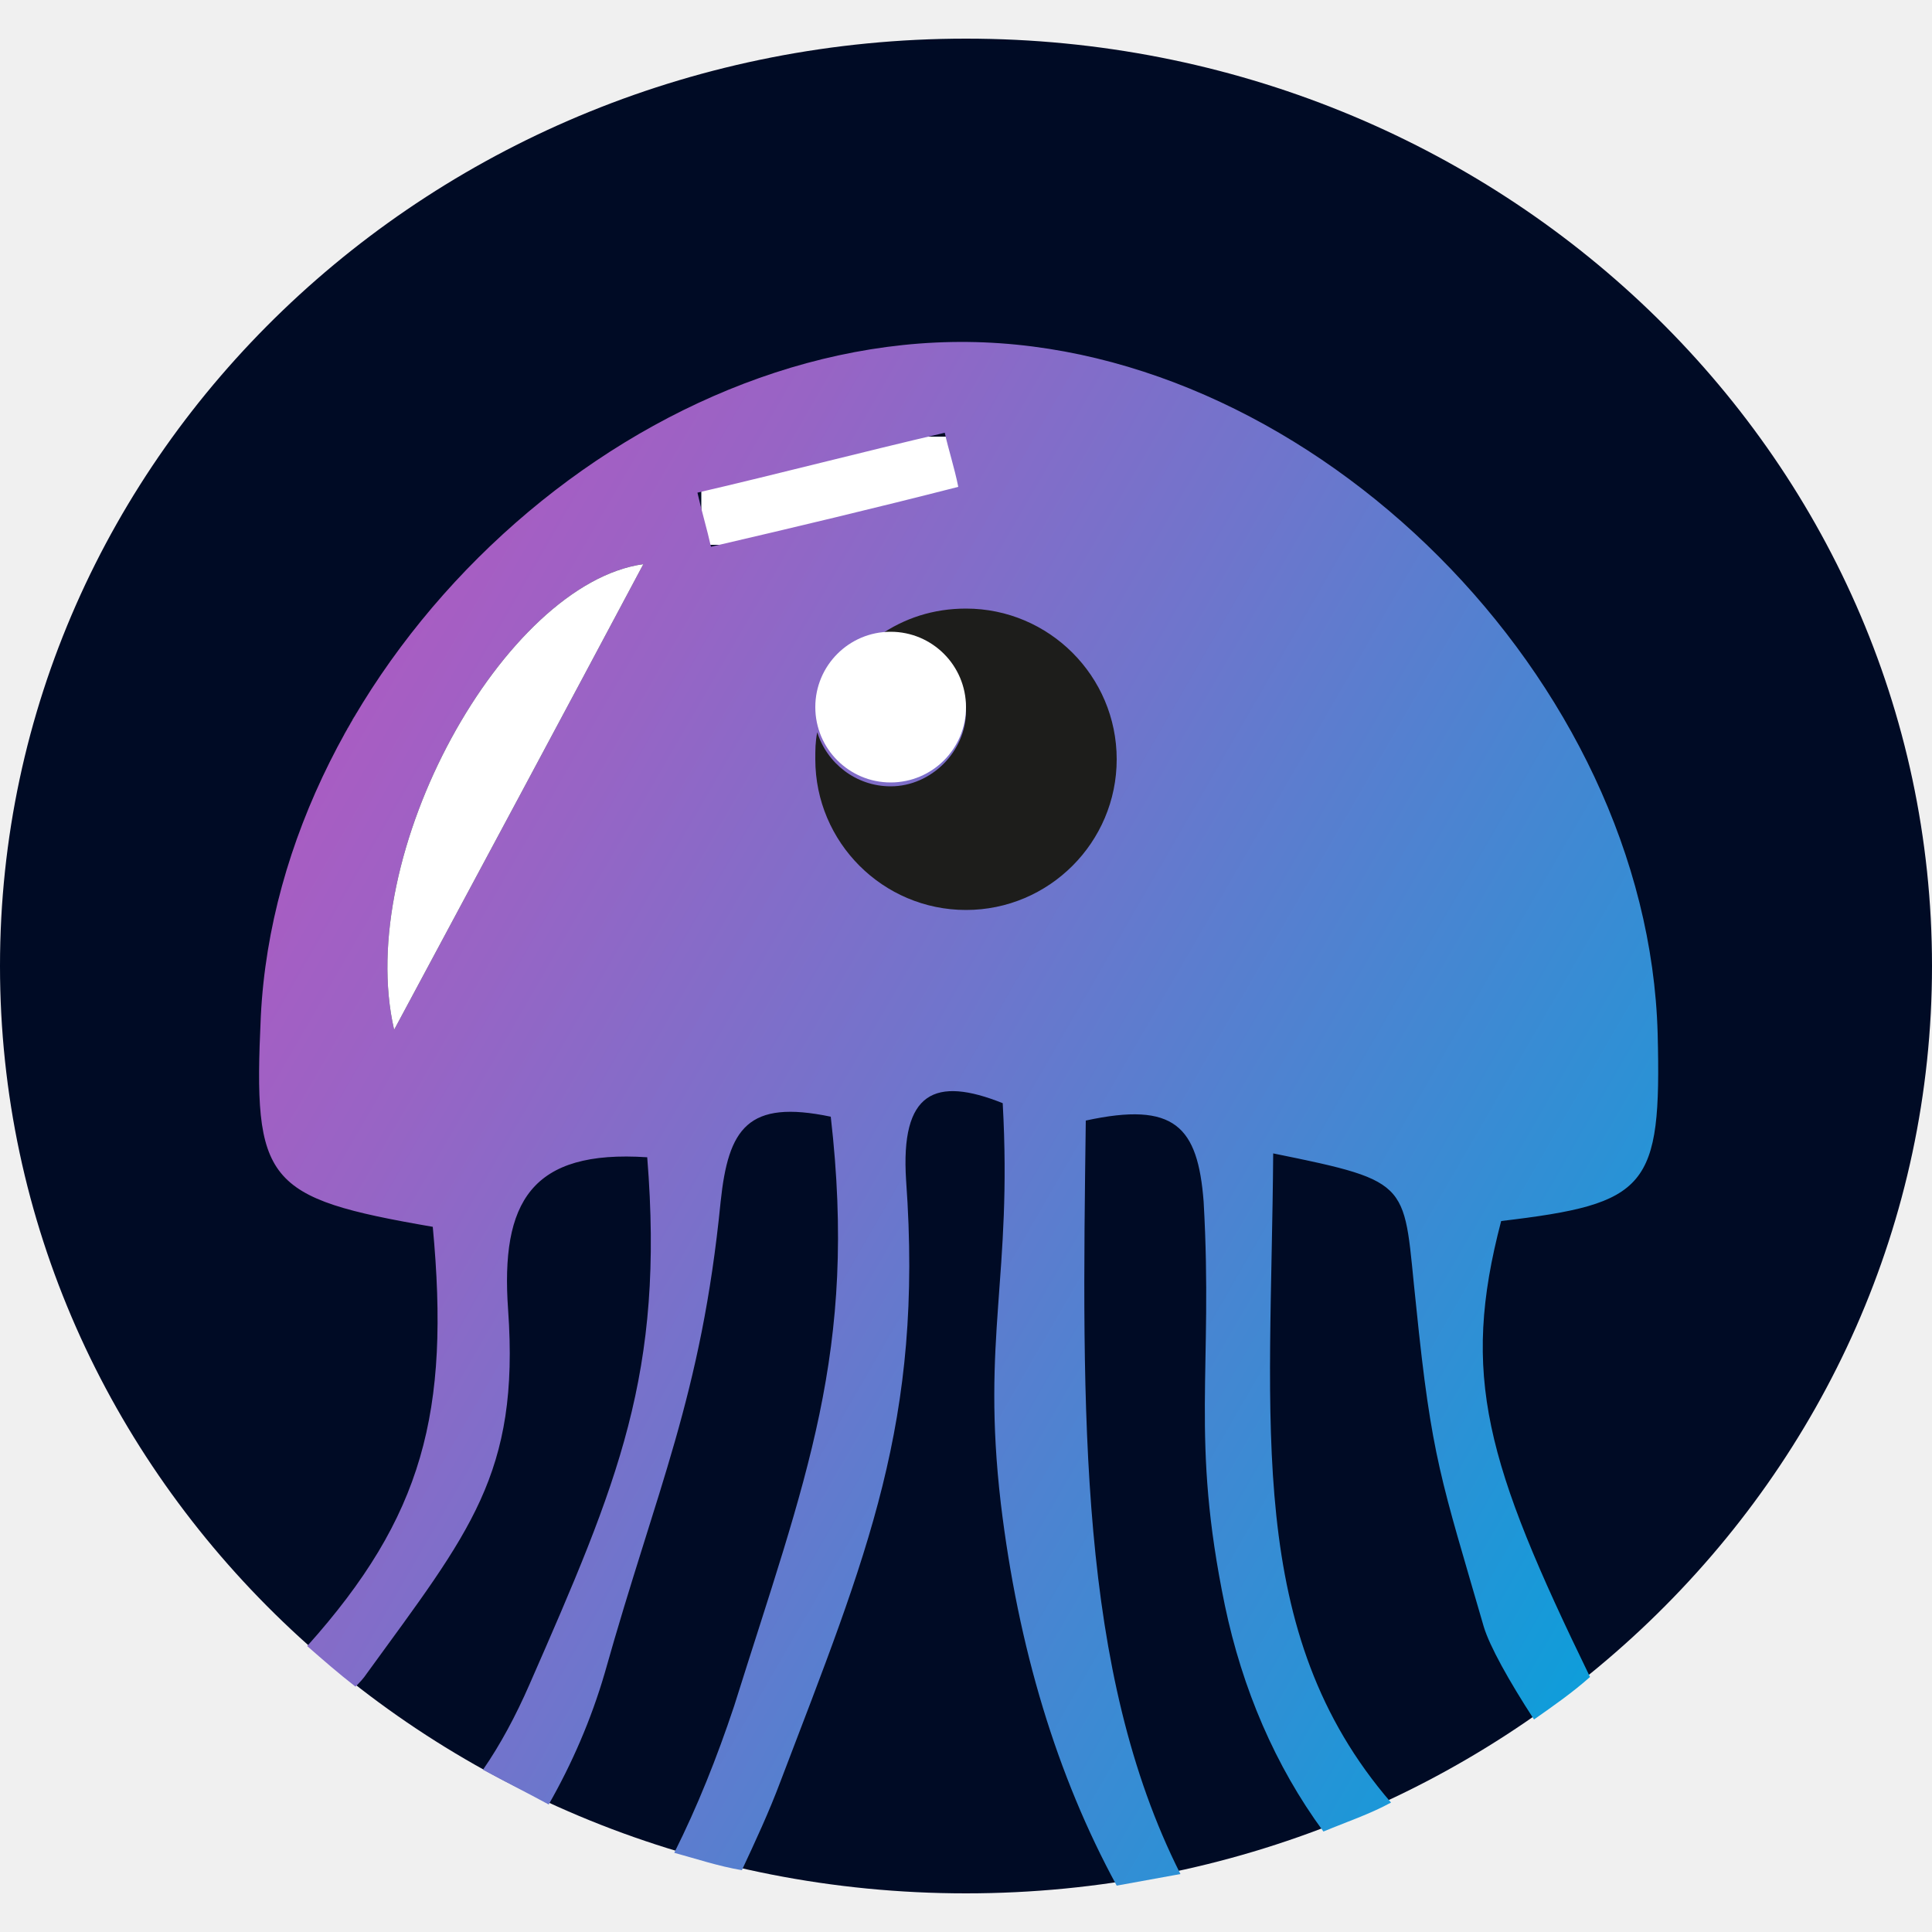
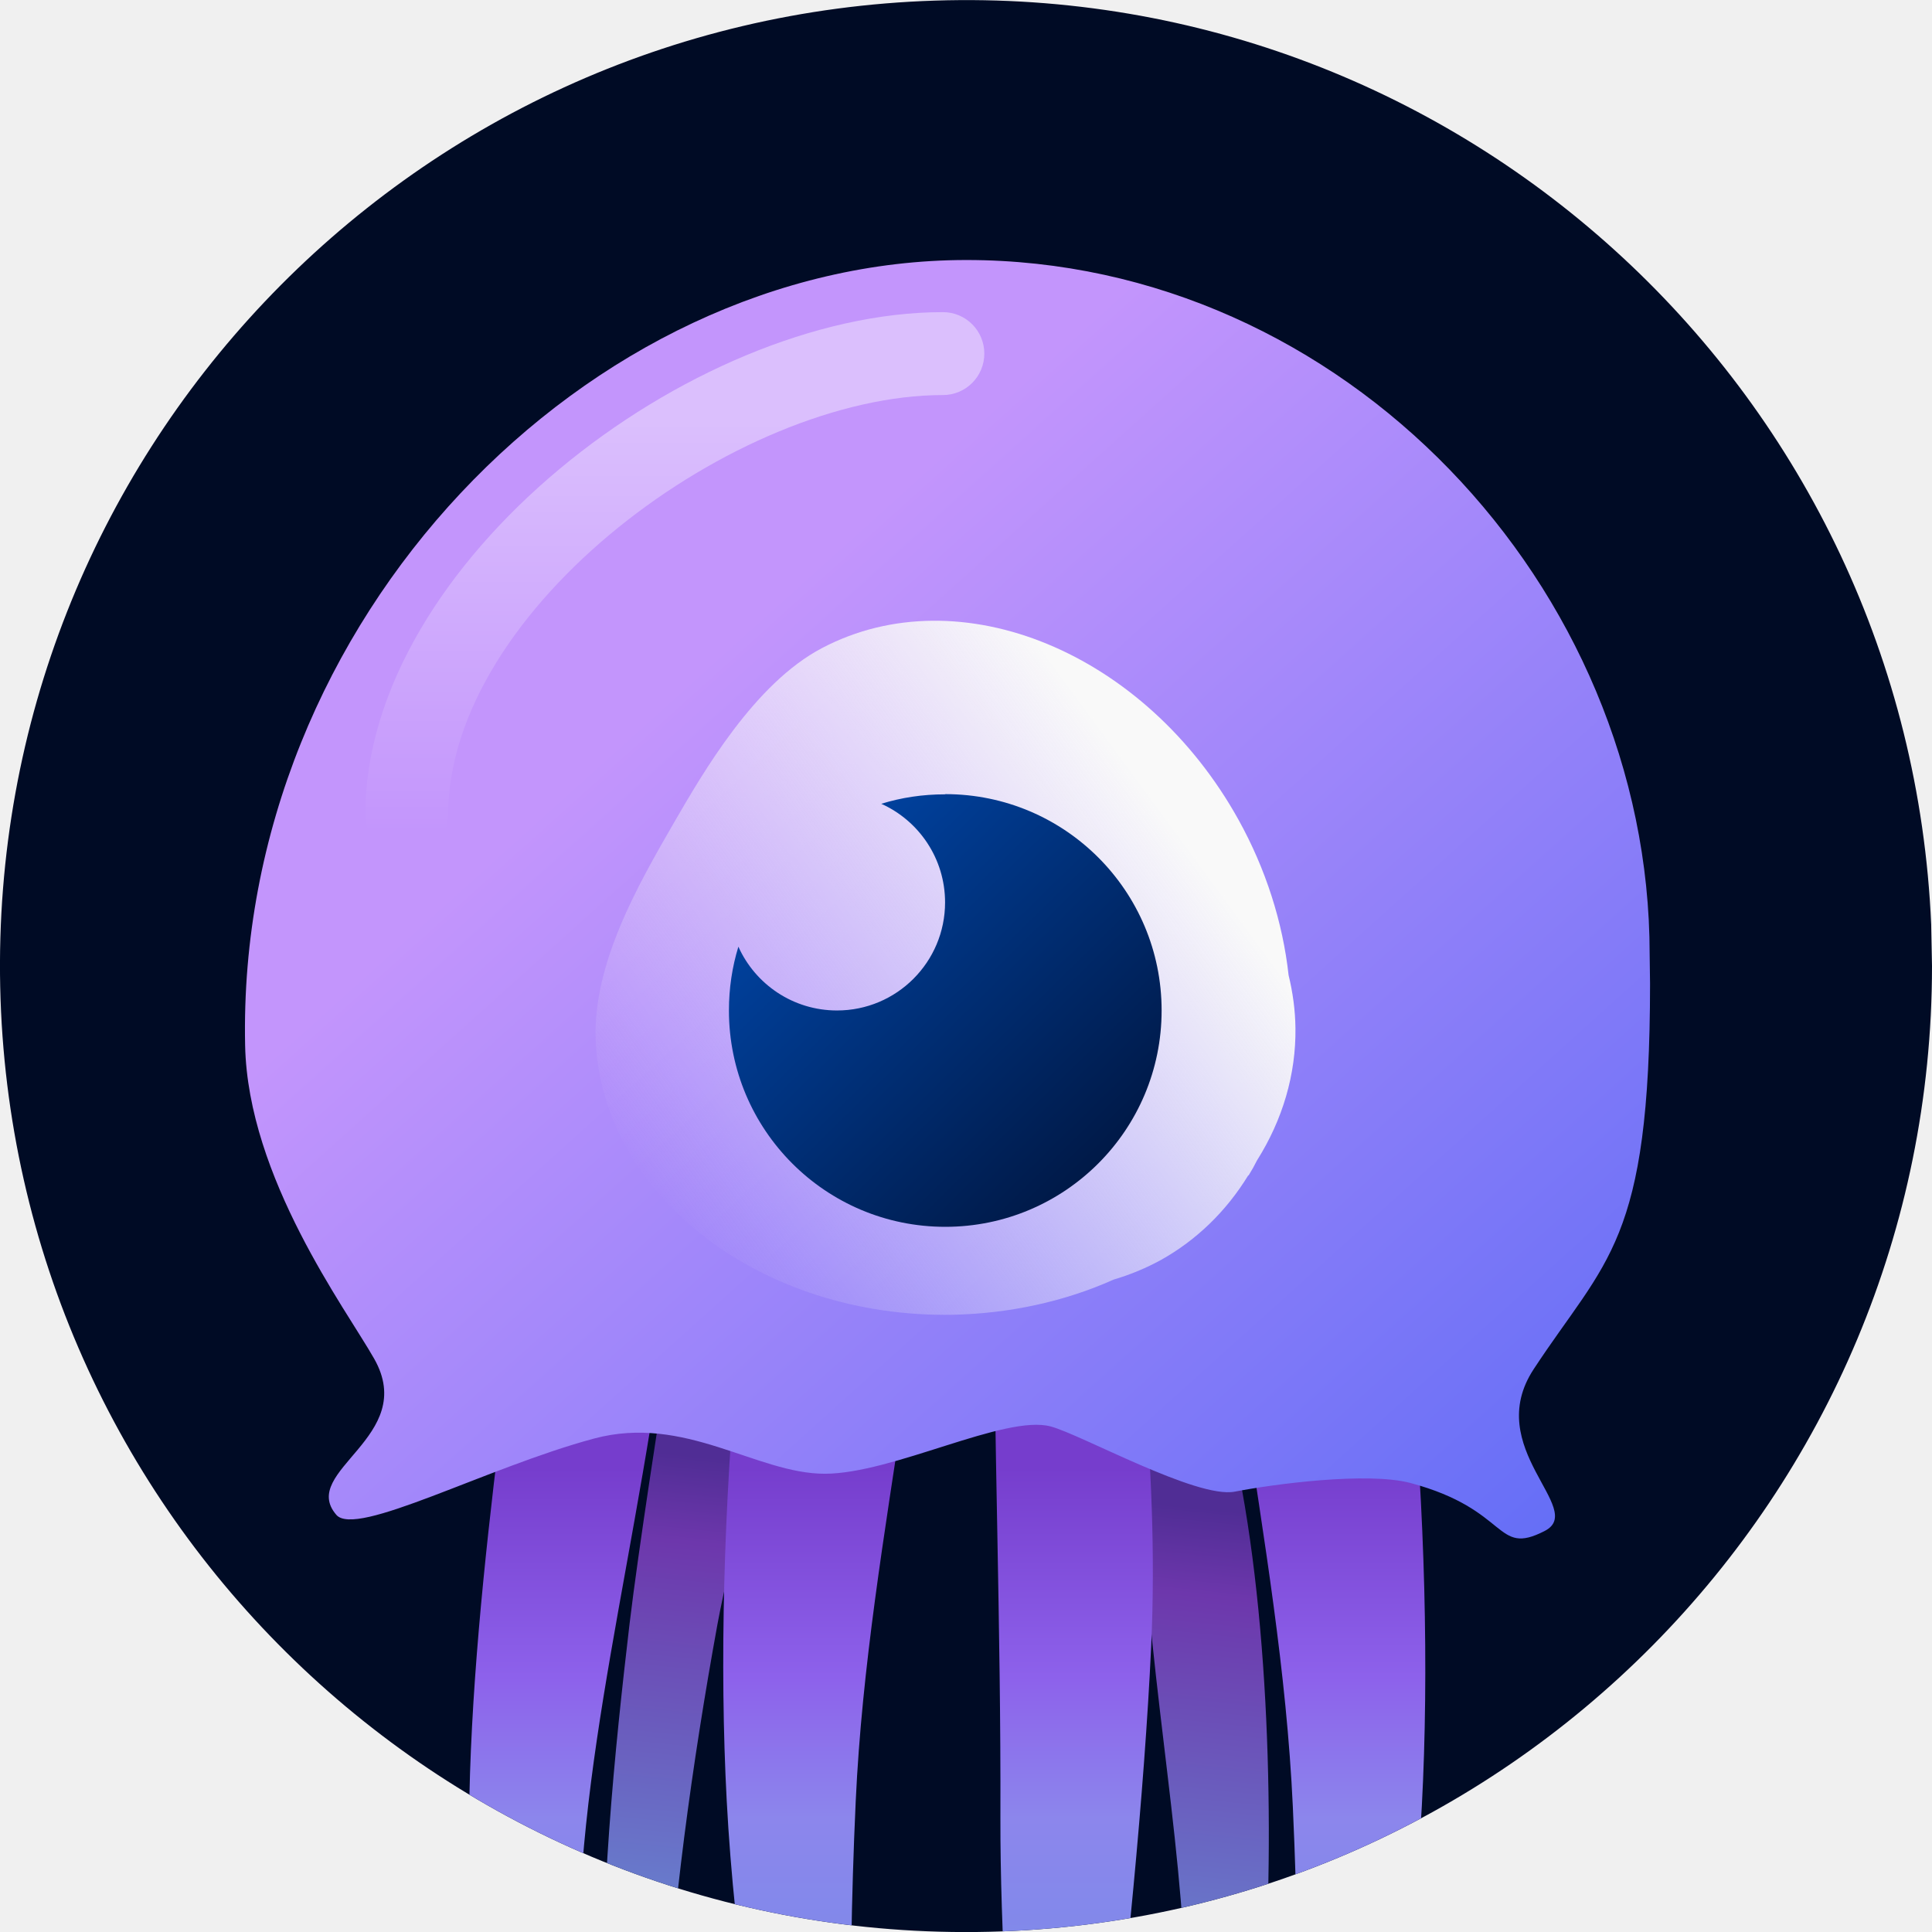
- <svg xmlns="http://www.w3.org/2000/svg" viewBox="0 0 48 48">
-   <style>.jellyseerr_svg__st1{fill:#fff}</style>
-   <g transform="matrix(.48 0 0 .48 -.048 .96)">
-     <ellipse cx="50.1" cy="48" rx="50" ry="48" style="fill:#000b25" />
-     <path d="M36.4 20.6h13.5v5.6H36.4z" class="jellyseerr_svg__st1" />
-     <linearGradient id="jellyseerr_svg__SVGID_1_" x1="16.637" x2="85.968" y1="59.78" y2="19.752" gradientTransform="matrix(1 0 0 -1 0 98)" gradientUnits="userSpaceOnUse">
-       <stop offset="0" stop-color="#fff" />
-       <stop offset="0" stop-color="#A85DC3" />
-       <stop offset=".147" stop-color="#9864C5" />
-       <stop offset=".434" stop-color="#6F75CC" />
-       <stop offset=".829" stop-color="#2E90D5" />
-       <stop offset="1" stop-color="#0F9DDA" />
+ <svg xmlns="http://www.w3.org/2000/svg" xmlns:xlink="http://www.w3.org/1999/xlink" id="Layer_1" data-name="Layer 1" viewBox="0 0 96 96">
+   <defs>
+     <style>
+       .cls-1 {
+         fill: url(#linear-gradient-8);
+         fill-rule: evenodd;
+       }
+ 
+       .cls-1, .cls-2, .cls-3, .cls-4, .cls-5, .cls-6, .cls-7, .cls-8, .cls-9, .cls-10, .cls-11, .cls-12 {
+         stroke-width: 0px;
+       }
+ 
+       .cls-2 {
+         fill: url(#linear-gradient);
+       }
+ 
+       .cls-3 {
+         fill: url(#linear-gradient-6);
+       }
+ 
+       .cls-4 {
+         fill: url(#linear-gradient-5);
+       }
+ 
+       .cls-5 {
+         fill: none;
+       }
+ 
+       .cls-6 {
+         fill: #000b25;
+         isolation: isolate;
+       }
+ 
+       .cls-7 {
+         fill: url(#linear-gradient-2);
+       }
+ 
+       .cls-8 {
+         fill: url(#linear-gradient-7);
+       }
+ 
+       .cls-9 {
+         fill: url(#linear-gradient-3);
+       }
+ 
+       .cls-13 {
+         clip-path: url(#clippath);
+       }
+ 
+       .cls-10 {
+         fill: url(#linear-gradient-9);
+       }
+ 
+       .cls-11 {
+         fill: url(#linear-gradient-10);
+       }
+ 
+       .cls-12 {
+         fill: url(#linear-gradient-4);
+       }
+     </style>
+     <clipPath id="clippath">
+       <path class="cls-5" d="M96,48c0,26.31-21.18,47.71-47.48,48C22.21,96.28.58,75.33.01,49.03-.55,22.73,20.16.87,46.46.03c26.3-.85,48.37,19.63,49.5,45.92" />
+     </clipPath>
+     <linearGradient id="linear-gradient" x1="-2288.19" y1="3162.77" x2="-2290.72" y2="3187.18" gradientTransform="translate(4039.33 -5462.46) scale(1.75)" gradientUnits="userSpaceOnUse">
+       <stop offset="0" stop-color="#502d95" />
+       <stop offset=".1" stop-color="#6d37ac" />
+       <stop offset=".57" stop-color="#6786d1" />
    </linearGradient>
-     <path fill="url(#jellyseerr_svg__SVGID_1_)" d="M85.9 51.5c-.5-18.3-17.8-35.6-35.7-35.8-18-.2-35.7 16.7-36.6 34.9-.4 8.6.2 9.4 8.9 10.9.9 9.6-.5 15-6.5 21.7.8.7 1.6 1.4 2.5 2.1.2-.2.4-.4.6-.7 5.3-7.3 7.9-10.3 7.3-18.8-.4-5.6 1.2-8.3 7.2-7.9.9 11.2-1.5 16.8-6.1 27.3-.7 1.6-1.5 3.1-2.4 4.4 1.1.6 2.3 1.2 3.4 1.8 1.2-2.1 2.2-4.4 2.9-6.8 2.7-9.6 5-14.3 6-24.4.4-3.8 1.4-5.3 5.7-4.4 1.4 12.2-1.3 18.7-5 30.5-.9 2.7-1.9 5.2-3.1 7.6 1.1.3 2.3.7 3.5.9.7-1.5 1.4-3 2-4.6C45 78.4 47.9 71.6 47 59.1c-.3-4.6 1.5-5.4 5-4 .5 9-1.1 12.1-.1 20.7.9 7.5 2.9 14.1 6 19.8l3.3-.6c-5.3-10.5-5.1-23.8-4.9-39 4.6-1 5.8.3 6.1 4.2.5 8.8-.7 12.2 1.1 20.9.9 4.3 2.6 8.3 5.1 11.7 1.2-.5 2.4-.9 3.5-1.5-7.6-8.8-6.2-19.6-6.1-33.6 7.4 1.5 6.7 1.5 7.4 7.9.8 7.9 1.3 9 3.5 16.6.3 1 1.3 2.8 2.6 4.8 1-.7 2-1.4 2.9-2.2-5.4-11.1-6.7-15.6-4.6-23.6 7.6-.9 8.3-1.7 8.1-9.7zm-65.4-.2c-2.1-9.1 5.7-23.1 12.9-24.1-4.1 7.7-8.5 15.9-12.9 24.1zm16.4-25c-.2-.9-.5-1.9-.7-2.8 4.3-1 8.5-2.1 12.8-3.1.2.9.5 1.8.7 2.8-4.3 1.1-8.5 2.1-12.8 3.1z" style="fill:url(#jellyseerr_svg__SVGID_1_)" />
-     <path d="M20.5 51.3c-2.1-9.1 5.7-23.1 12.9-24.1-4.1 7.7-8.5 15.9-12.9 24.1z" class="jellyseerr_svg__st1" />
-     <path d="M50.1 29.5c-1.7 0-3.2.5-4.5 1.4h.6c2.2 0 3.9 1.8 3.9 3.9s-1.8 3.9-3.9 3.9c-1.8 0-3.3-1.2-3.8-2.8-.1.5-.1.9-.1 1.4 0 4.3 3.5 7.8 7.8 7.8s7.8-3.5 7.8-7.8-3.5-7.8-7.8-7.8z" style="fill-rule:evenodd;clip-rule:evenodd;fill:#1d1d1b" />
-     <circle cx="46.2" cy="34.6" r="3.9" style="fill-rule:evenodd;clip-rule:evenodd;fill:#fff" />
+     <linearGradient id="linear-gradient-2" x1="-2273.52" y1="3164.28" x2="-2276.05" y2="3188.7" xlink:href="#linear-gradient" />
+     <linearGradient id="linear-gradient-3" x1="-1907.6" y1="2952.38" x2="-1907.6" y2="2974.59" gradientTransform="translate(4109.3 -6186.12) scale(2.12)" gradientUnits="userSpaceOnUse">
+       <stop offset="0" stop-color="#763dcd" />
+       <stop offset=".22" stop-color="#8d61eb" />
+       <stop offset=".37" stop-color="#8c86ec" />
+       <stop offset=".64" stop-color="#748ce8" />
+       <stop offset=".9" stop-color="#6ba1e6" />
+     </linearGradient>
+     <linearGradient id="linear-gradient-4" x1="-1918.74" x2="-1918.74" y2="2974.59" xlink:href="#linear-gradient-3" />
+     <linearGradient id="linear-gradient-5" x1="-1924.52" x2="-1924.52" y2="2974.59" xlink:href="#linear-gradient-3" />
+     <linearGradient id="linear-gradient-6" x1="-1913.35" x2="-1913.35" y2="2974.59" xlink:href="#linear-gradient-3" />
+     <linearGradient id="linear-gradient-7" x1="-1760.05" y1="3099.23" x2="-1732.19" y2="3130.18" gradientTransform="translate(3182.56 -5512.01) scale(1.79)" gradientUnits="userSpaceOnUse">
+       <stop offset="0" stop-color="#c395fc" />
+       <stop offset="1" stop-color="#4f65f5" />
+     </linearGradient>
+     <linearGradient id="linear-gradient-8" x1="-1360.35" y1="6519.82" x2="-1360.35" y2="6560.46" gradientTransform="translate(727.31 -3304.43) scale(.51)" gradientUnits="userSpaceOnUse">
+       <stop offset="0" stop-color="#fff" stop-opacity=".4" />
+       <stop offset="1" stop-color="#fff" stop-opacity="0" />
+     </linearGradient>
+     <linearGradient id="linear-gradient-9" x1="-1566.33" y1="4189.27" x2="-1591.42" y2="4207.71" gradientTransform="translate(1655.89 -4232.25) scale(1.02)" gradientUnits="userSpaceOnUse">
+       <stop offset="0" stop-color="#f9f9f9" />
+       <stop offset="1" stop-color="#f9f9f9" stop-opacity="0" />
+     </linearGradient>
+     <linearGradient id="linear-gradient-10" x1="-1366.19" y1="3503.63" x2="-1354.06" y2="3516.01" gradientTransform="translate(1993.05 -4967.71) scale(1.43)" gradientUnits="userSpaceOnUse">
+       <stop offset="0" stop-color="#0043a2" />
+       <stop offset="1" stop-color="#00133a" />
+     </linearGradient>
+   </defs>
+   <path id="path10669-9-1-9-9-9" class="cls-6" d="M96,48c0,26.31-21.18,47.71-47.48,48C22.21,96.28.58,75.33.01,49.03-.55,22.73,20.16.87,46.46.03c26.3-.85,48.37,19.63,49.5,45.92" />
+   <g class="cls-13">
+     <g>
+       <g id="g6130-1-5-2-8-6">
+         <path id="rect1318-7-5-3-3-5-9-9-8-5-7-5-2-3-7-5-7-0" class="cls-2" d="M37.95,70.69l-5.06-1.13s-1.17,7.43-1.61,11.15c-.71,6.02-1.57,14.34-1.23,20.71.37,7.01,2.29,13.76,2.92,13.76s-.34-4.29.1-13.75c.29-6.3,1.33-13.87,2.58-20.72.62-3.38,2.42-10.02,2.42-10.02h-.12Z" />
+         <path id="rect1318-7-5-3-2-9-6-5-0-9-1-8-7-1-9-7-6-1-49-4-2-4" class="cls-7" d="M59.31,70.16h1.55c2.08,7.76,2.47,18.96,2.02,27.4-.49,9.29-3.03,18.23-3.87,18.23s.45-5.69-.13-18.21c-.39-8.35-2.16-16.2-2.35-27.41h2.78Z" />
+       </g>
+       <g id="g33645-2-2-8-7-6-64-4-7-0-8-1">
+         <path id="rect1318-7-5-3-2-9-6-5-0-9-1-8-7-1-9-0-9-6-5-2-0" class="cls-9" d="M63.99,45.86h2.49c3.33,12.42,4.89,30.36,4.17,43.88-.79,14.88-4.85,29.2-6.2,29.2s.71-9.11-.21-29.17c-.62-13.38-4.41-25.95-4.7-43.91h4.46-.01Z" />
+         <path id="rect1318-7-5-3-2-7-1-8-9-8-6-5-8-0-1-3-0-5-4-9-9-4" class="cls-12" d="M42.77,45.59h-2.49c-3.33,12.42-4.89,30.36-4.17,43.88.79,14.88,4.85,29.2,6.2,29.2s-.71-9.11.21-29.17c.62-13.38,4.41-25.95,4.7-43.91h-4.46,0Z" />
+         <path id="rect1318-7-5-3-3-5-9-9-8-5-7-4-0-3-4-9-8" class="cls-4" d="M35.08,39.95l-5.67-2.02s-2.08,13.26-2.87,19.92c-1.26,10.75-3.75,25.61-3.14,36.99.67,12.53,4.09,24.58,5.22,24.58s-.6-7.67.18-24.56c.52-11.26,3.97-21.94,5.14-37.01.47-5.99,1.37-17.9,1.37-17.9h-.23Z" />
+         <path id="rect1318-7-5-3-8-6-4-6-9-2-6-9-4-62-4-0-6-6-7" class="cls-3" d="M53.81,45.86l-5.11.87s.68,9.93.68,15.58c0,9.16.36,18.42.33,28.03-.03,11.05,1.81,29.55,2.77,29.55s4.06-23.82,4.72-38.06c.44-9.5-.97-17.84-1.22-23.52-.22-5.06-.93-11.88-.93-11.88l-1.25-.58h0Z" />
+       </g>
+       <path id="path354-3-3-0-0-7-7-5-6-8-3-92-0-0" class="cls-8" d="M81.99,48.88c0,12.9-2.19,13.68-5.78,19.15-2.58,3.92,2.64,6.96.55,8.04-2.5,1.29-1.71-1.05-6.67-2.38-2.15-.57-6.84.06-8.74.43-1.88.36-7.61-2.83-9.14-3.24-2.27-.61-7.84,2.35-11.23,2.35s-6.94-2.96-11.46-1.75c-5.36,1.44-11.83,4.94-12.81,3.79-1.88-2.19,4.1-3.86,1.88-7.76-1.4-2.47-6.27-8.98-6.41-15.56-.45-21.16,17.07-39.03,35.84-39.03s33.95,16.28,33.95,34.49" />
+       <path id="path263-7-9-9-4-2-7-7-0-2-2-8" class="cls-1" d="M46.85,19.63c-10.25,0-24.58,10.61-24.58,20.86,0,1.14-.92,2.06-2.06,2.06s-2.06-.92-2.06-2.06c0-12.52,16.17-24.98,28.7-24.98,1.14,0,2.06.92,2.06,2.06s-.92,2.06-2.06,2.06Z" />
+       <path id="path354-6-6-5-8-1-1-2-1-4-8-1-2-4-7-6" class="cls-10" d="M62.02,58.41c-1.09,1.78-2.57,3.21-4.32,4.19-.75.41-1.54.74-2.36.98-2.45,1.1-5.2,1.69-7.99,1.75-9.53.17-17.44-5.92-17.75-13.65-.15-3.79,2.11-7.72,3.86-10.75,1.48-2.56,4.03-6.97,7.39-8.73,6.85-3.6,16.08.21,20.7,8.55,1.34,2.42,2.19,5.07,2.48,7.71.21.86.33,1.74.34,2.62.03,2.29-.63,4.55-1.91,6.58-.13.26-.27.51-.42.75h-.02Z" />
+       <path id="path259-2-6-4-6-7-0-1-0-5-9-4-7-1-5-7-6-2" class="cls-11" d="M46.97,39.46c5.94,0,10.75,4.81,10.75,10.75s-4.81,10.75-10.75,10.75-10.75-4.81-10.75-10.75c0-1.1.16-2.16.47-3.17.84,1.87,2.72,3.17,4.9,3.17,2.97,0,5.37-2.41,5.37-5.37,0-2.18-1.3-4.06-3.17-4.9,1-.31,2.06-.47,3.17-.47h.01Z" />
+     </g>
  </g>
</svg>
